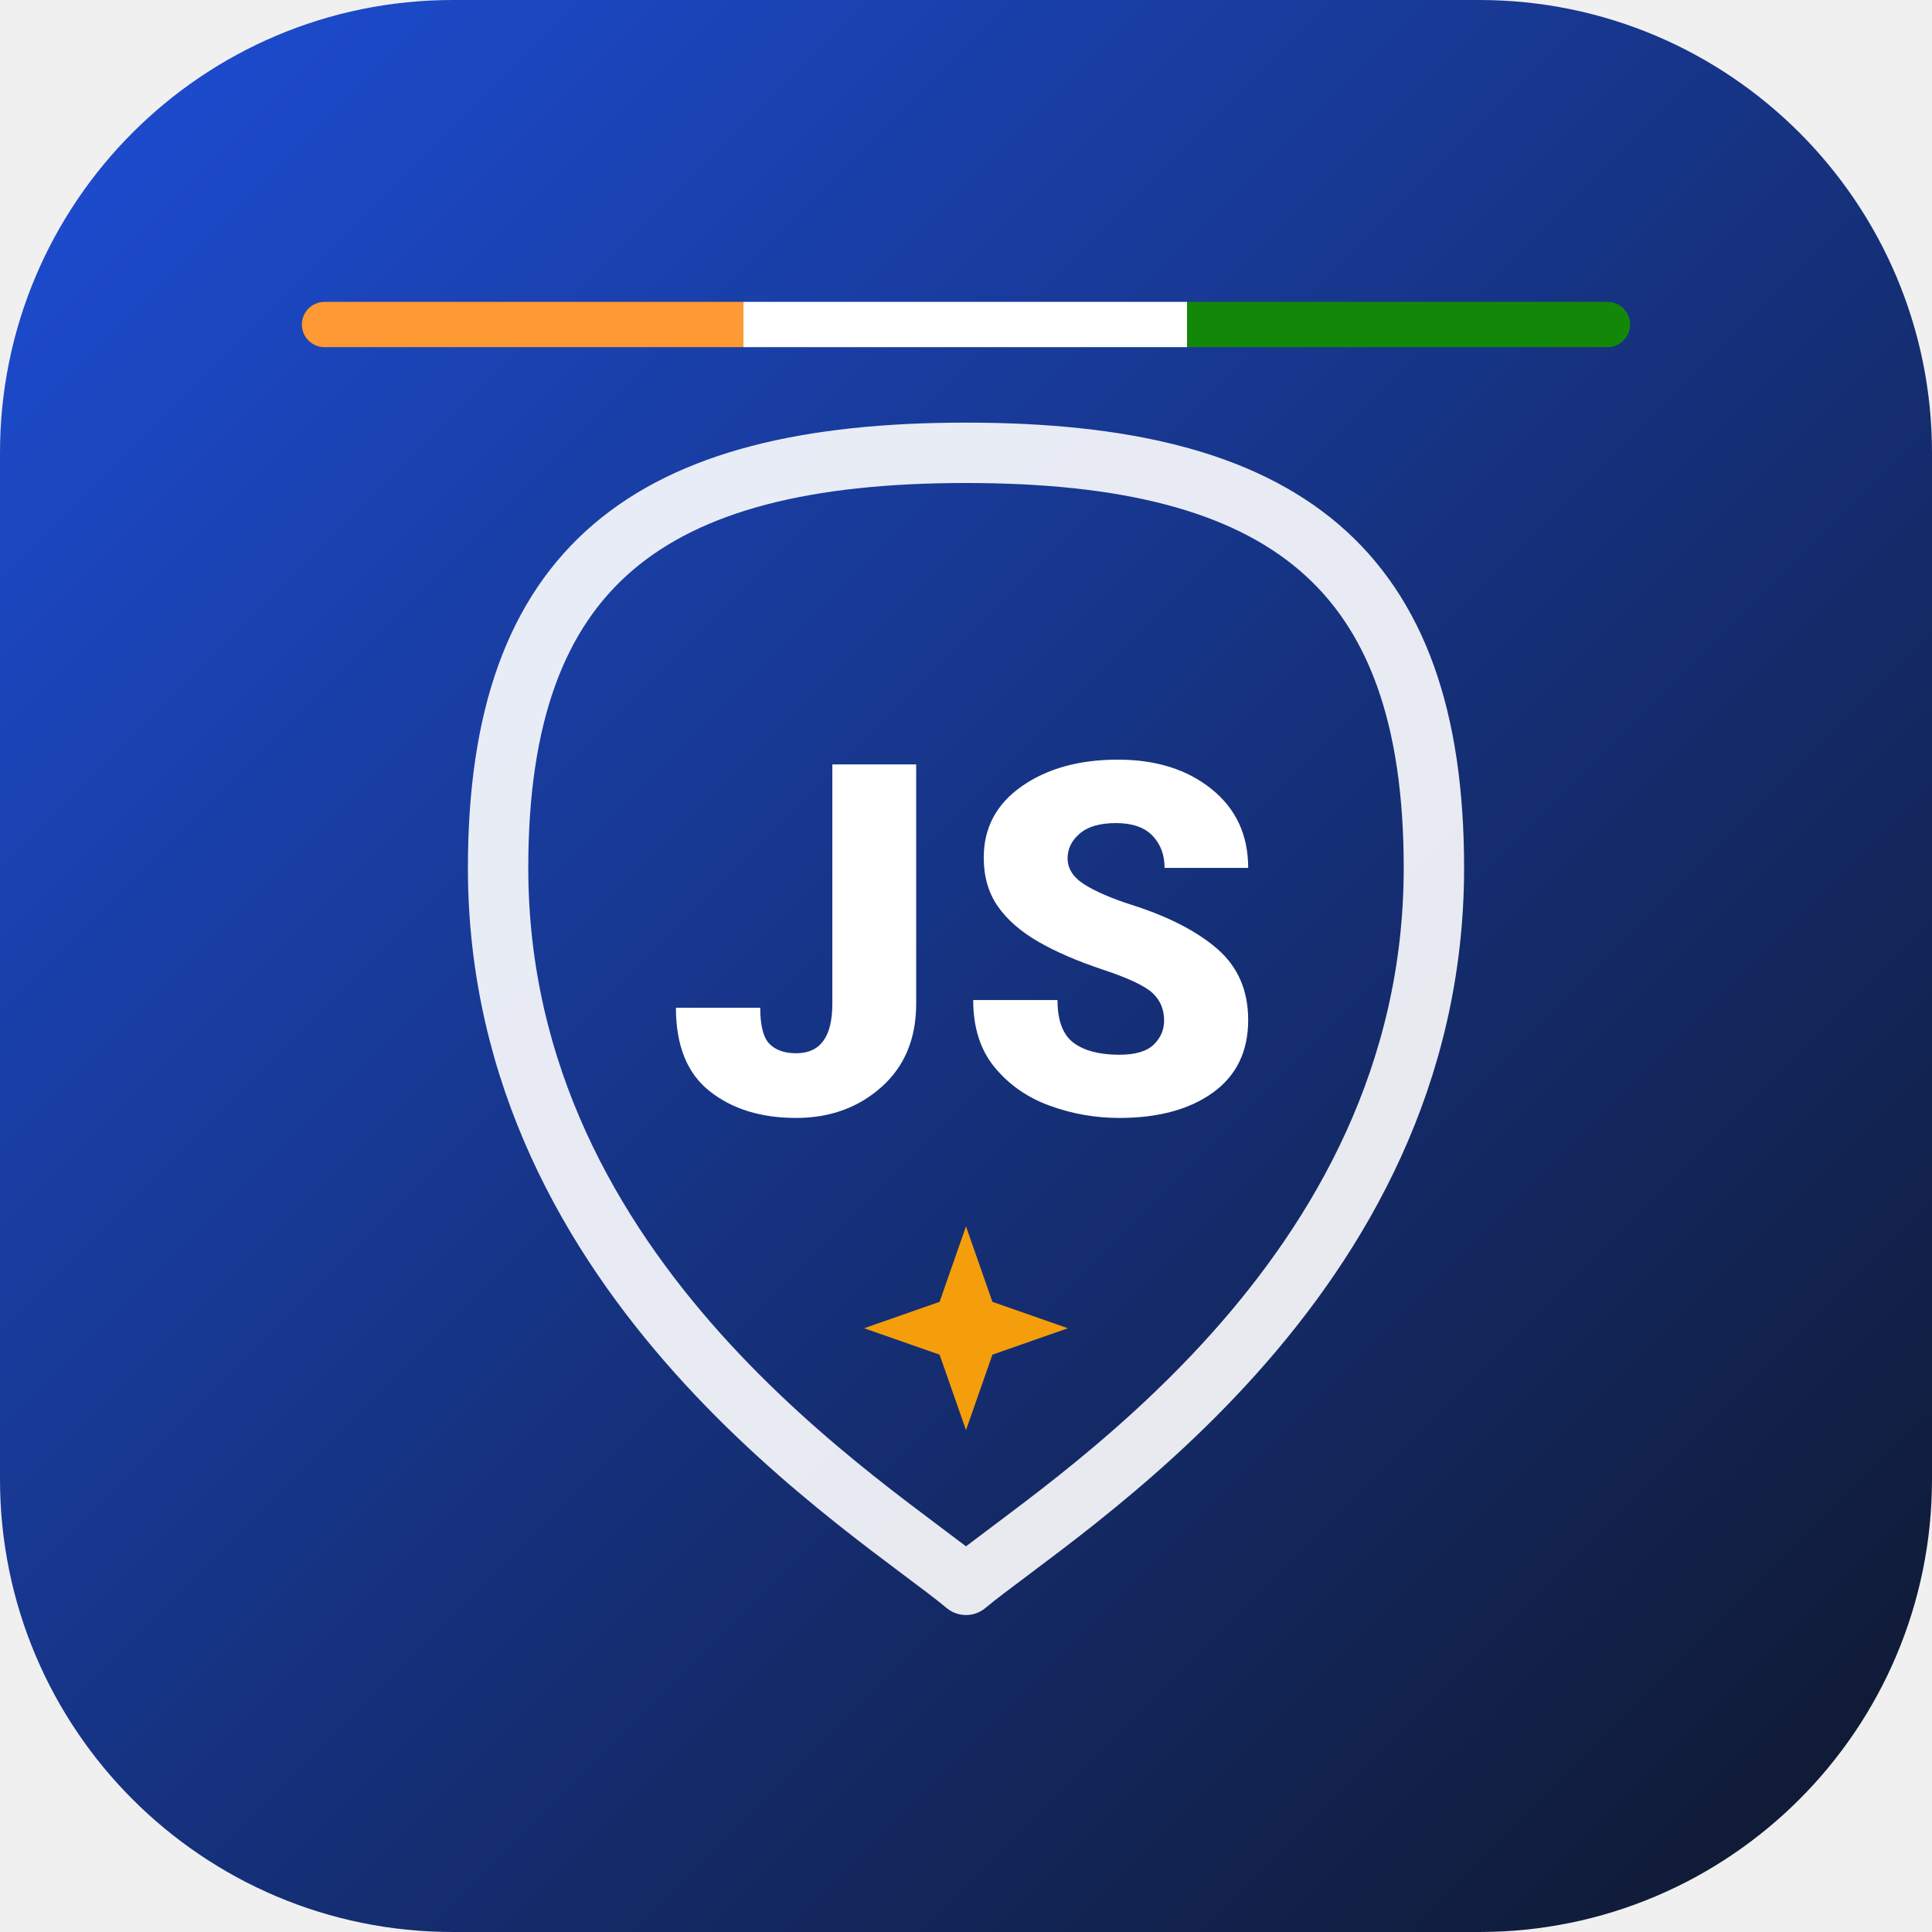
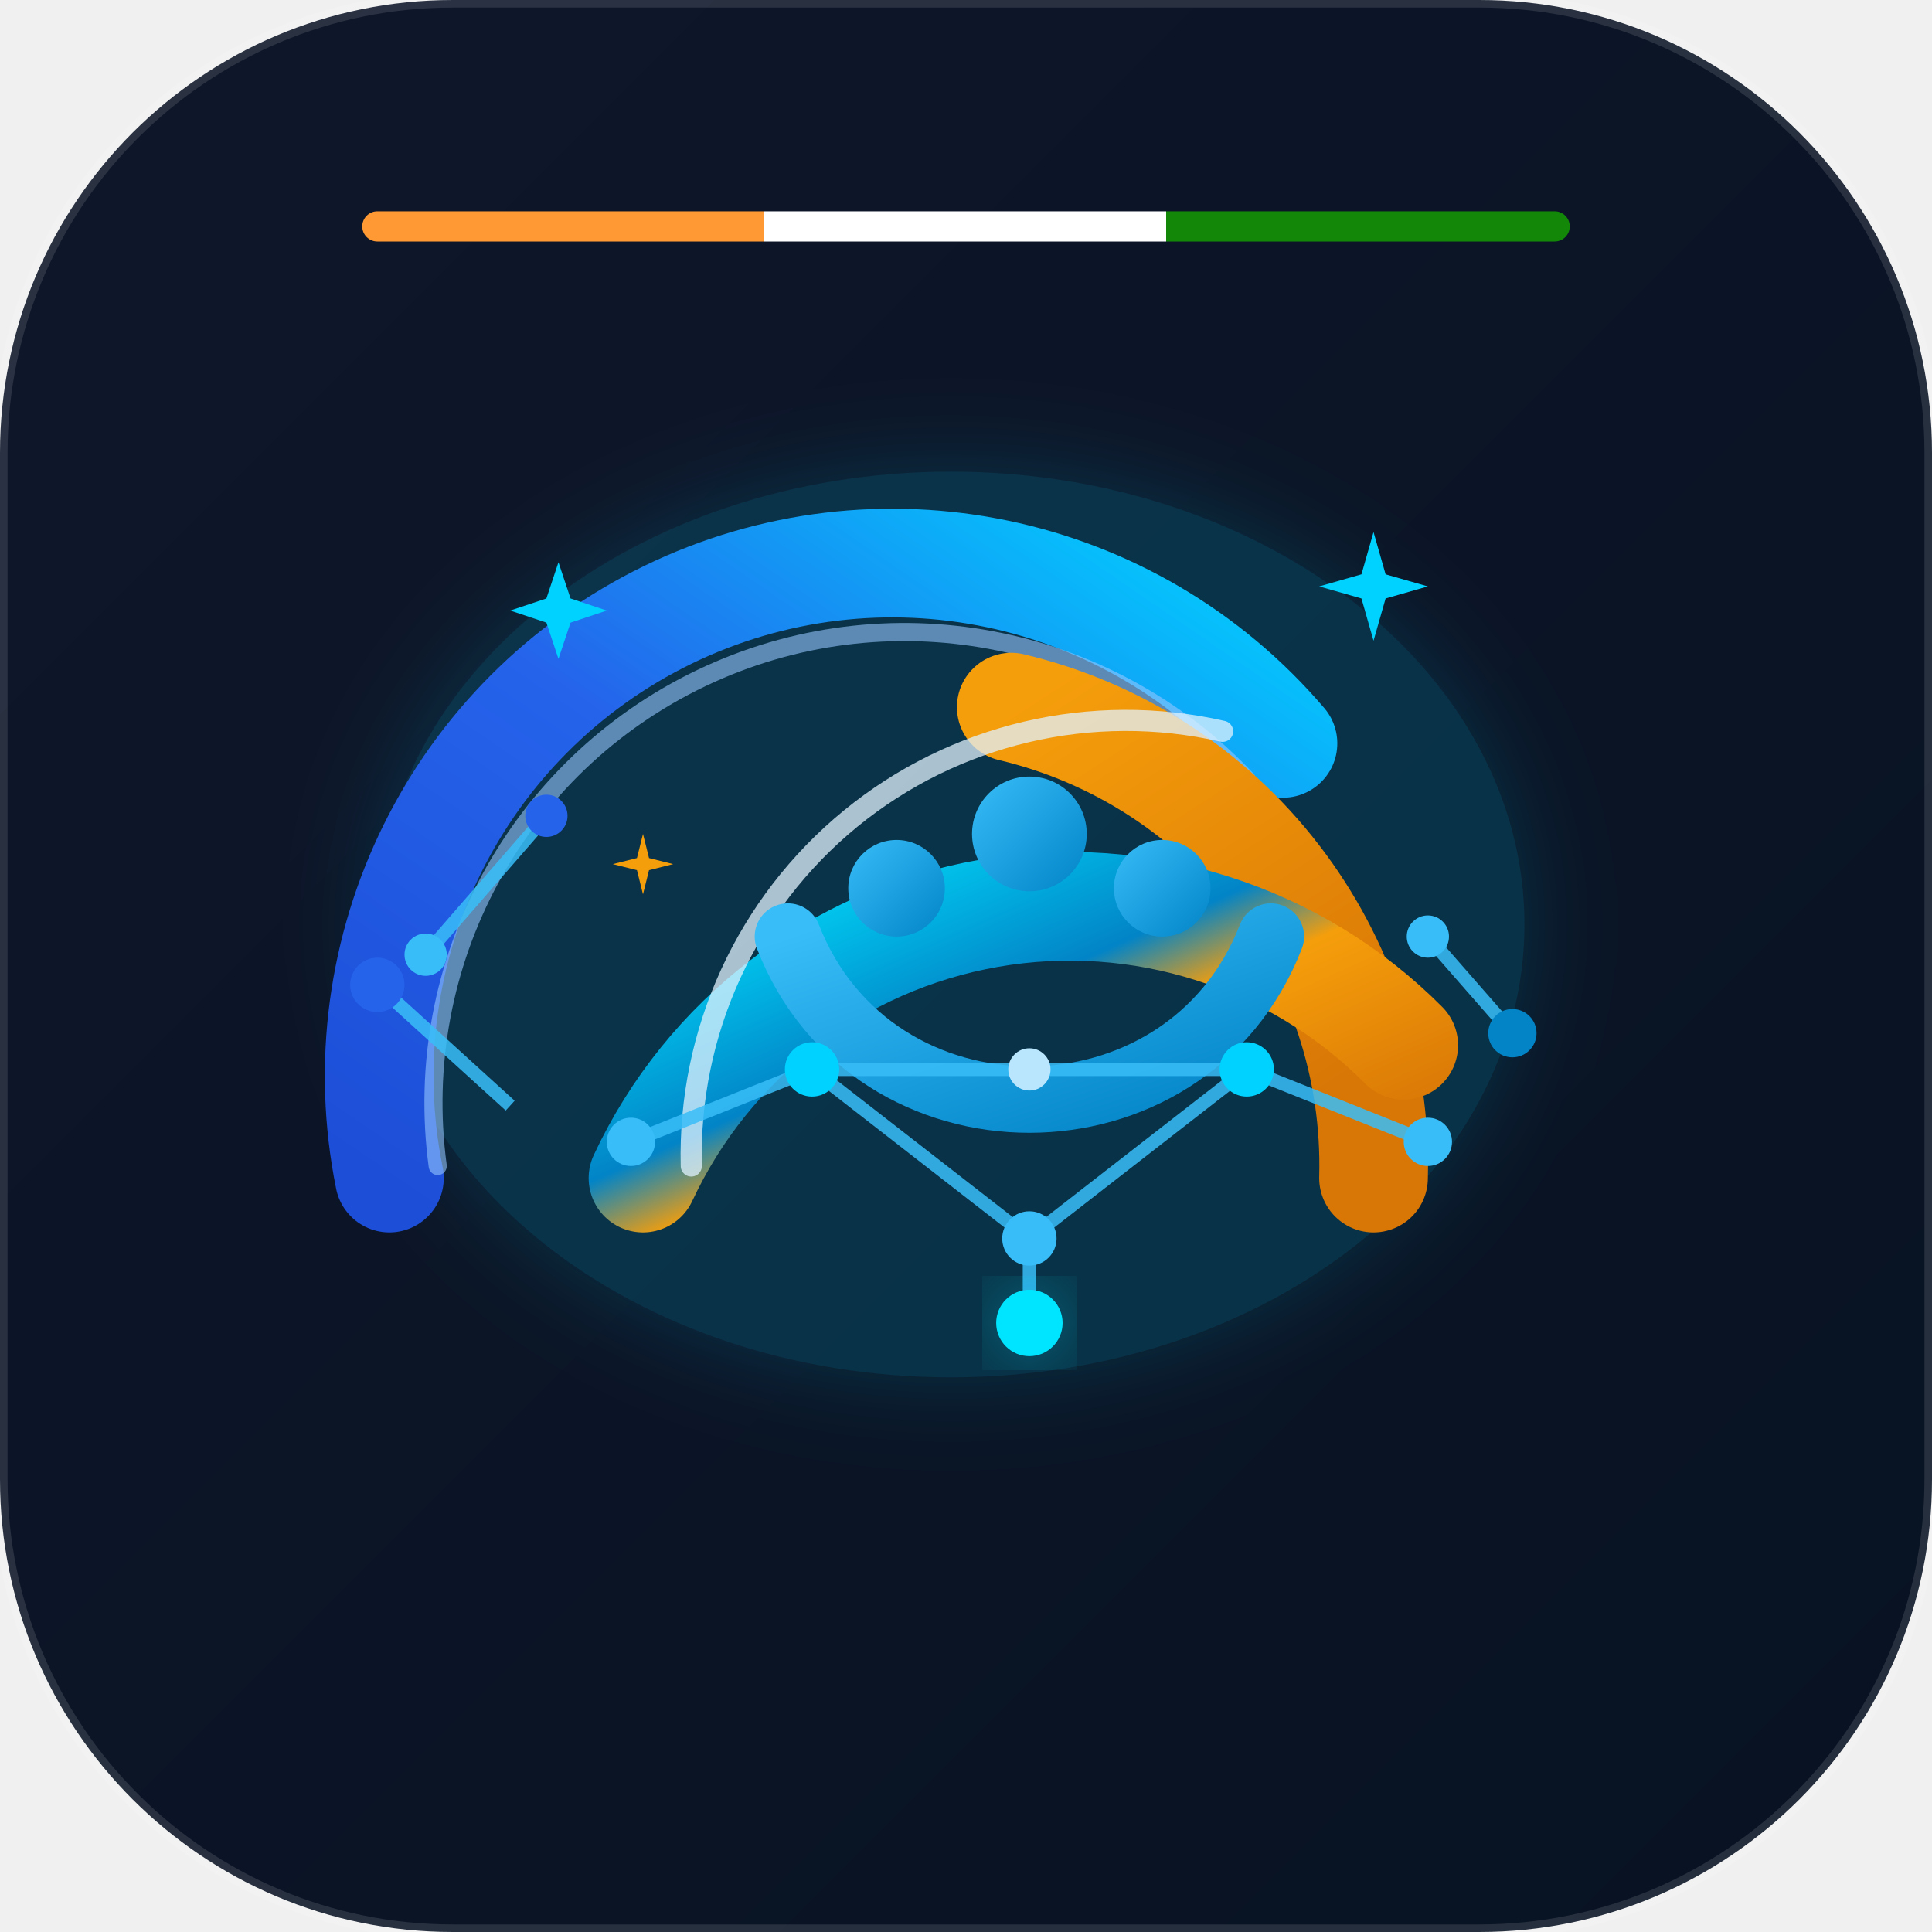
<svg xmlns="http://www.w3.org/2000/svg" viewBox="0 0 512 512" width="100%" height="100%">
  <defs>
-     <linearGradient id="bg" x1="0%" y1="0%" x2="100%" y2="100%">
+     <linearGradient id="pwaBg" x1="0%" y1="0%" x2="100%" y2="100%">
+       <stop offset="0%" stop-color="#0F172A" />
+       <stop offset="100%" stop-color="#071222" />
+     </linearGradient>
+     <linearGradient id="pwaBlueArch" x1="0%" y1="100%" x2="100%" y2="0%">
      <stop offset="0%" stop-color="#1D4ED8" />
-       <stop offset="100%" stop-color="#0F172A" />
+       <stop offset="50%" stop-color="#2563EB" />
+       <stop offset="100%" stop-color="#00D2FF" />
    </linearGradient>
-     <linearGradient id="tricolor" x1="0%" y1="0%" x2="100%" y2="0%">
+     <linearGradient id="pwaCyanArch" x1="0%" y1="0%" x2="100%" y2="80%">
+       <stop offset="0%" stop-color="#00E5FF" />
+       <stop offset="45%" stop-color="#0284C7" />
+       <stop offset="60%" stop-color="#F59E0B" />
+       <stop offset="100%" stop-color="#D97706" />
+     </linearGradient>
+     <linearGradient id="pwaSaffron" x1="0%" y1="0%" x2="50%" y2="100%">
+       <stop offset="0%" stop-color="#F59E0B" />
+       <stop offset="100%" stop-color="#D97706" />
+     </linearGradient>
+     <linearGradient id="pwaPeople" x1="0%" y1="0%" x2="100%" y2="100%">
+       <stop offset="0%" stop-color="#38BDF8" />
+       <stop offset="100%" stop-color="#0284C7" />
+     </linearGradient>
+     <linearGradient id="tricolorStrip" x1="0%" y1="0%" x2="100%" y2="0%">
      <stop offset="0%" stop-color="#FF9933" />
      <stop offset="33.3%" stop-color="#FF9933" />
      <stop offset="33.3%" stop-color="#FFFFFF" />
      <stop offset="66.6%" stop-color="#FFFFFF" />
      <stop offset="66.6%" stop-color="#138808" />
      <stop offset="100%" stop-color="#138808" />
    </linearGradient>
+     <filter id="pwaGlow" x="-20%" y="-20%" width="140%" height="140%">
+       <feGaussianBlur stdDeviation="8" result="blur" />
+       <feComposite in="SourceGraphic" in2="blur" operator="over" />
+     </filter>
  </defs>
-   <rect width="512" height="512" rx="120" fill="url(#bg)" />
-   <rect x="80" y="80" width="352" height="12" rx="6" fill="url(#tricolor)" />
-   <path d="M256 120 C340 120 380 150 380 230 C380 340 280 400 256 420 C232 400 132 340 132 230 C132 150 172 120 256 120 Z" fill="none" stroke="#FFFFFF" stroke-width="16" stroke-linecap="round" stroke-linejoin="round" opacity="0.9" />
-   <text x="256" y="295" font-family="-apple-system, BlinkMacSystemFont, 'Segoe UI', Roboto, sans-serif" font-size="130" font-weight="900" fill="#FFFFFF" text-anchor="middle" letter-spacing="4">JS</text>
-   <path d="M256 325 L263 345 L283 352 L263 359 L256 379 L249 359 L229 352 L249 345 Z" fill="#F59E0B" />
+   <rect width="512" height="512" rx="120" fill="url(#pwaBg)" stroke="rgba(255,255,255,0.12)" stroke-width="4" />
+   <rect x="96" y="56" width="320" height="8" rx="4" fill="url(#tricolorStrip)" />
+   <g transform="translate(68, 85) scale(1.6)">
+     <ellipse cx="115" cy="100" rx="95" ry="75" fill="#00D2FF" opacity="0.16" filter="url(#pwaGlow)" />
+     <path d="M 22 142 A 85 85 0 0 1 170 70" fill="none" stroke="url(#pwaBlueArch)" stroke-width="18" stroke-linecap="round" />
+     <path d="M 30 140 A 78 78 0 0 1 164 76" fill="none" stroke="#93C5FD" stroke-width="3" stroke-linecap="round" opacity="0.6" />
+     <path d="M 125 64 A 78 78 0 0 1 185 142" fill="none" stroke="url(#pwaSaffron)" stroke-width="18" stroke-linecap="round" />
+     <path d="M 64 142 A 78 78 0 0 1 190 120" fill="none" stroke="url(#pwaCyanArch)" stroke-width="18" stroke-linecap="round" />
+     <path d="M 72 140 A 72 72 0 0 1 160 68" fill="none" stroke="#E0F2FE" stroke-width="3.5" stroke-linecap="round" opacity="0.75" />
+     <circle cx="128" cy="85" r="9.5" fill="url(#pwaPeople)" />
+     <circle cx="106" cy="94" r="8" fill="url(#pwaPeople)" />
+     <circle cx="150" cy="94" r="8" fill="url(#pwaPeople)" />
+     <path d="M 88 102 C 102 138 154 138 168 102" fill="none" stroke="url(#pwaPeople)" stroke-width="11" stroke-linecap="round" />
+     <g stroke="#38BDF8" stroke-width="2.2" opacity="0.85">
+       <line x1="92" y1="124" x2="128" y2="152" />
+       <line x1="164" y1="124" x2="128" y2="152" />
+       <line x1="92" y1="124" x2="62" y2="136" />
+       <line x1="164" y1="124" x2="194" y2="136" />
+       <line x1="128" y1="152" x2="128" y2="166" />
+       <line x1="92" y1="124" x2="128" y2="124" />
+       <line x1="128" y1="124" x2="164" y2="124" />
+       <line x1="28" y1="105" x2="48" y2="82" />
+       <line x1="20" y1="110" x2="42" y2="130" />
+       <line x1="194" y1="102" x2="208" y2="118" />
+     </g>
+     <circle cx="128" cy="166" r="5.5" fill="#00E5FF" filter="url(#pwaGlow)" />
+     <circle cx="128" cy="152" r="4.5" fill="#38BDF8" />
+     <circle cx="92" cy="124" r="4.5" fill="#00D2FF" />
+     <circle cx="164" cy="124" r="4.5" fill="#00D2FF" />
+     <circle cx="128" cy="124" r="3.5" fill="#BAE6FD" />
+     <circle cx="62" cy="136" r="4" fill="#38BDF8" />
+     <circle cx="194" cy="136" r="4" fill="#38BDF8" />
+     <circle cx="20" cy="110" r="4.5" fill="#2563EB" />
+     <circle cx="28" cy="105" r="3.5" fill="#38BDF8" />
+     <circle cx="48" cy="82" r="3.5" fill="#2563EB" />
+     <circle cx="194" cy="102" r="3.5" fill="#38BDF8" />
+     <circle cx="208" cy="118" r="4" fill="#0284C7" />
+     <path d="M 50 40 L 52 46 L 58 48 L 52 50 L 50 56 L 48 50 L 42 48 L 48 46 Z" fill="#00D2FF" />
+     <path d="M 185 35 L 187 42 L 194 44 L 187 46 L 185 53 L 183 46 L 176 44 L 183 42 Z" fill="#00D2FF" />
+     <path d="M 64 85 L 65 89 L 69 90 L 65 91 L 64 95 L 63 91 L 59 90 L 63 89 Z" fill="#F59E0B" />
+   </g>
</svg>
